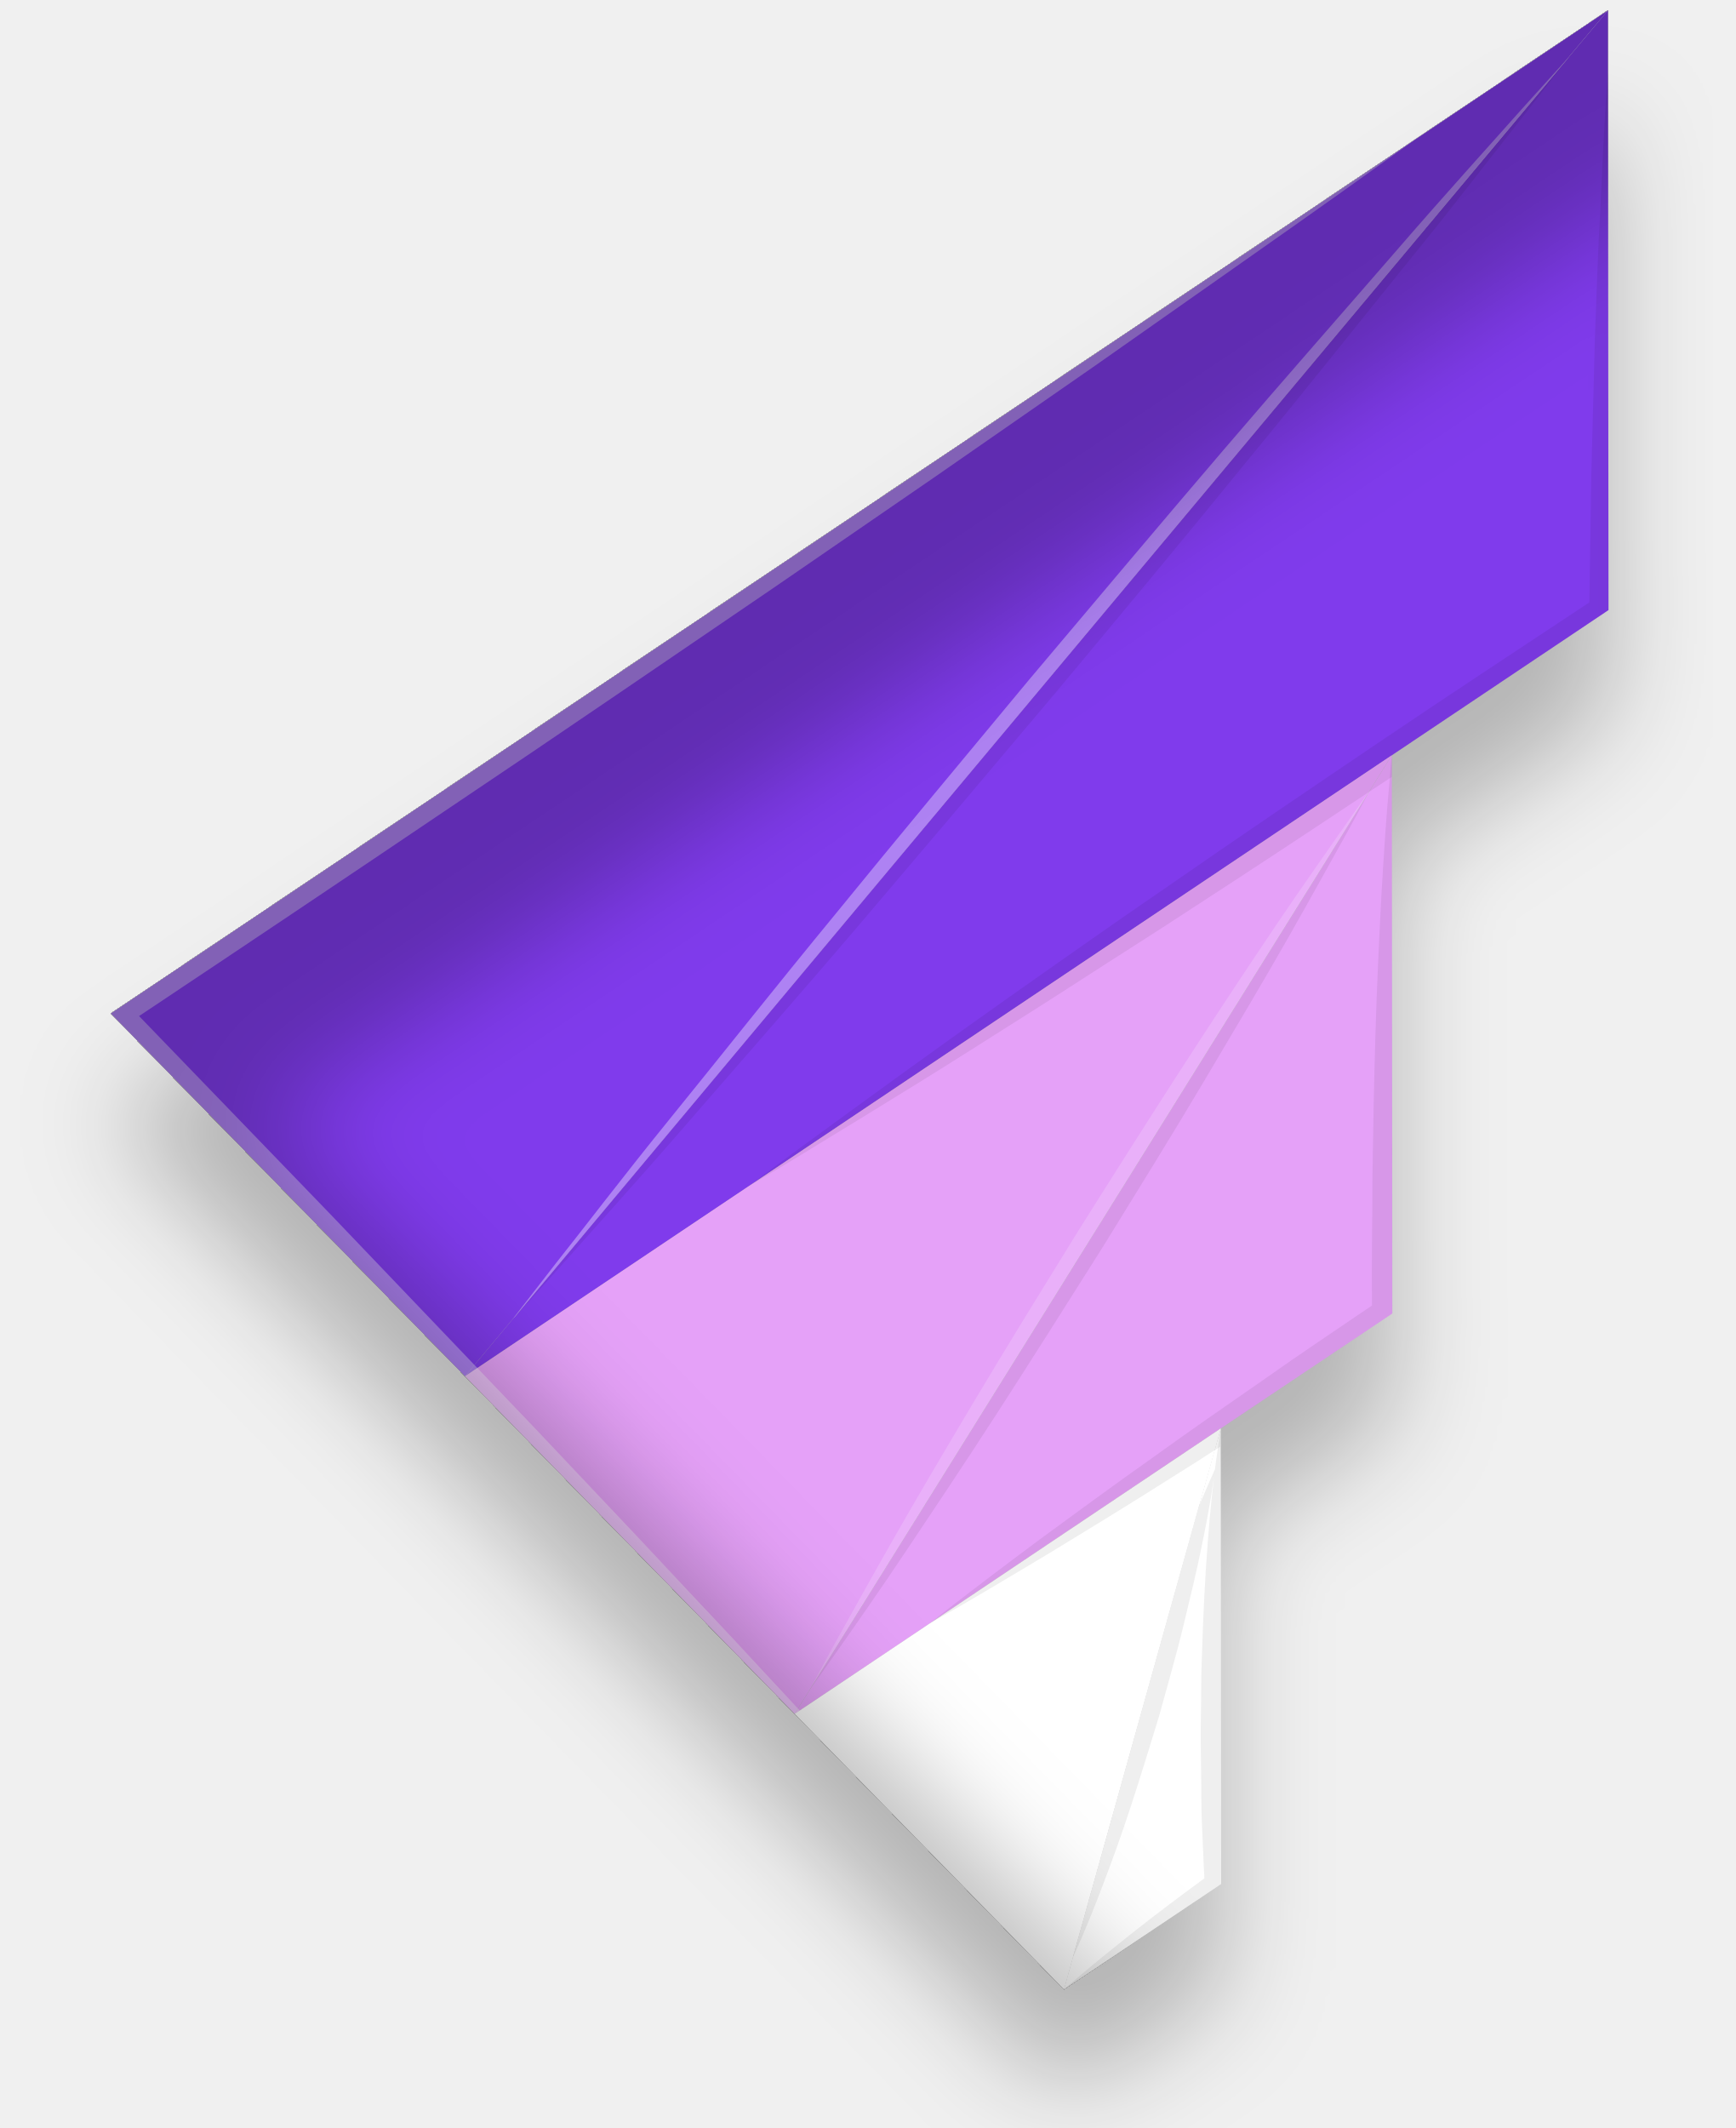
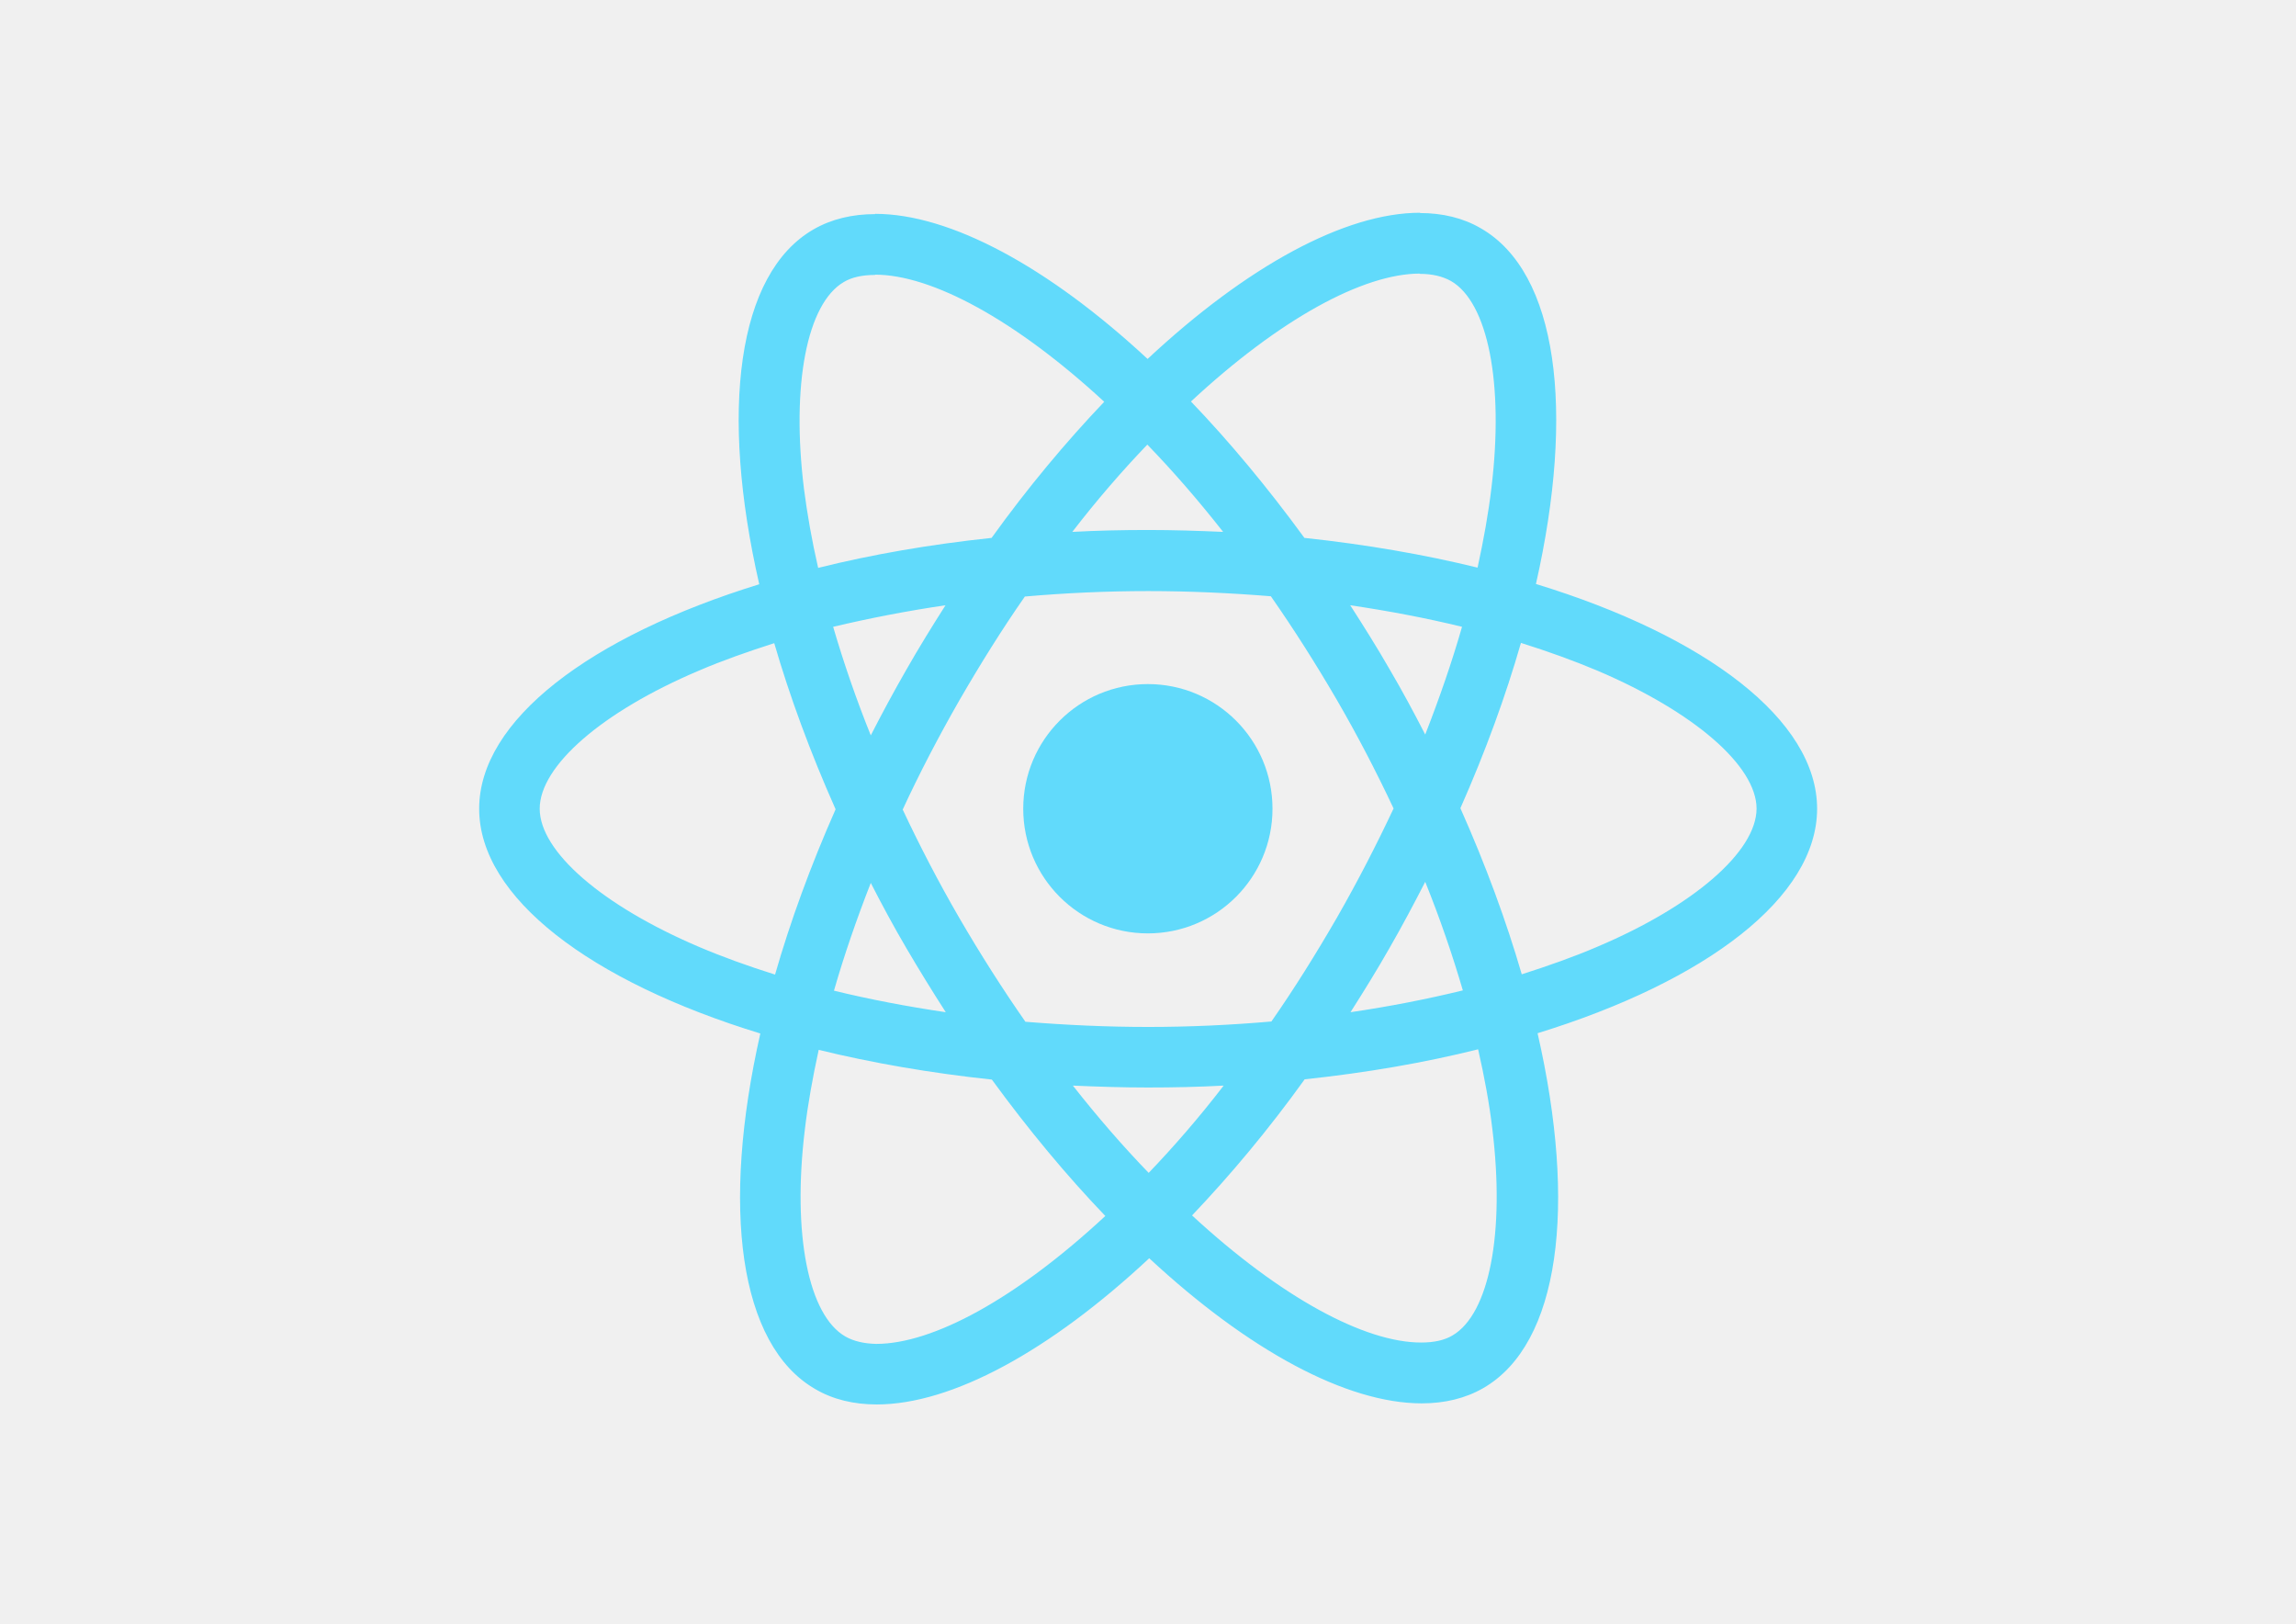
- <svg xmlns="http://www.w3.org/2000/svg" width="62" height="76" viewBox="0 0 62 76" fill="none">
-   <g filter="url(#filter0_di)">
-     <path d="M43.612 51.013L43.393 51.79L43.388 51.794L42.84 53.763C42.84 53.767 42.839 53.772 42.837 53.776C42.835 53.78 42.831 53.784 42.827 53.787L38.327 69.895L38.331 69.9C38.331 69.905 38.329 69.909 38.325 69.912L38.008 71.05L43.624 67.287L43.608 51.654H43.614L43.612 51.013Z" fill="#fff" />
-     <path d="M49.721 26.974L48.905 28.283C48.903 28.292 48.898 28.3 48.892 28.308L28.963 60.29C28.957 60.297 28.952 60.306 28.95 60.315L28.505 61.026L28.394 61.21L49.738 46.91L49.721 27.746V26.974Z" fill="#E5A1F8" />
-     <path d="M57.442 0.37L56.058 2.018V2.027C56.058 2.027 56.053 2.022 56.052 2.031C56.047 2.035 56.042 2.041 56.039 2.047L56.028 2.055C56.016 2.065 56.006 2.077 55.997 2.09L56.002 2.095C55.988 2.115 55.971 2.134 55.953 2.151L18.381 47.044L18.363 47.055L18.315 47.111L16.948 48.75L16.616 49.151L57.461 21.789L57.442 2.585C57.44 2.578 57.44 2.571 57.442 2.563L57.442 0.37Z" fill="#803BEC" />
-     <path d="M57.442 0.37L3.962 36.196L16.617 49.151L16.949 48.75L18.316 47.111L18.364 47.055L18.382 47.044L55.949 2.154C55.967 2.136 55.984 2.118 55.998 2.098L55.993 2.093C56.002 2.08 56.012 2.068 56.024 2.057L56.036 2.05C56.038 2.044 56.043 2.038 56.048 2.033C56.048 2.025 56.054 2.03 56.054 2.03V2.021L57.442 0.37Z" fill="#803BEC" />
-     <path d="M49.721 26.974L16.616 49.152L28.39 61.209L28.501 61.025L28.946 60.315C28.948 60.306 28.953 60.298 28.959 60.291L48.887 28.308C48.894 28.301 48.898 28.293 48.901 28.284L49.721 26.974Z" fill="#E5A1F8" />
-     <path d="M43.612 51.013L28.394 61.208L38.012 71.05L38.329 69.912C38.333 69.909 38.336 69.905 38.336 69.9L38.332 69.895L42.854 53.733L43.398 51.79L43.612 51.013Z" fill="#fff" />
-     <g style="mix-blend-mode:multiply" opacity="0.25">
-       <g style="mix-blend-mode:multiply" opacity="0.25">
-         <path d="M57.442 2.585C57.316 4.178 57.249 5.764 57.176 7.353C57.081 8.957 57.032 10.562 56.973 12.165L56.847 16.979L56.778 21.514L53.171 23.9C51.883 24.755 50.6 25.606 49.322 26.47C46.776 28.192 44.224 29.916 41.7 31.67C40.432 32.535 39.172 33.418 37.917 34.298C36.663 35.177 35.406 36.065 34.161 36.954C32.916 37.842 31.674 38.744 30.437 39.643C29.201 40.542 27.959 41.443 26.74 42.368C28.088 41.575 29.407 40.761 30.736 39.949C32.065 39.136 33.378 38.326 34.689 37.495C36 36.663 37.304 35.847 38.606 35.003C39.908 34.159 41.217 33.339 42.503 32.493C44.649 31.102 46.786 29.693 48.903 28.283C49.152 28.116 49.401 27.957 49.649 27.793L49.723 27.744V26.974L57.463 21.789L57.442 2.585Z" fill="black" />
-       </g>
-     </g>
-     <g style="mix-blend-mode:multiply" opacity="0.25">
-       <g style="mix-blend-mode:multiply" opacity="0.25">
-         <path d="M49.721 26.974C49.691 27.249 49.667 27.522 49.648 27.793C49.517 29.188 49.433 30.574 49.35 31.961C49.263 33.621 49.184 35.283 49.136 36.943C49.087 38.604 49.053 40.265 49.03 41.923C49.03 43.488 48.994 45.059 49.012 46.626C47.738 47.495 46.442 48.354 45.189 49.242C43.827 50.185 42.471 51.124 41.133 52.091C39.786 53.04 38.463 54.014 37.133 54.988C35.819 55.97 34.499 56.955 33.221 57.975C34.687 57.151 36.123 56.285 37.561 55.425C38.991 54.553 40.416 53.684 41.818 52.791C42.343 52.463 42.872 52.132 43.388 51.794L43.394 51.79C43.436 51.772 43.474 51.749 43.507 51.721C43.545 51.703 43.579 51.68 43.608 51.652H43.614V51.015L49.741 46.91L49.723 27.746L49.721 26.974Z" fill="black" />
-       </g>
-     </g>
-     <g style="mix-blend-mode:multiply" opacity="0.25">
-       <g style="mix-blend-mode:multiply" opacity="0.25">
-         <path d="M43.612 51.013C43.572 51.251 43.536 51.484 43.506 51.722C43.34 52.843 43.231 53.96 43.145 55.087C43.039 56.441 42.979 57.798 42.937 59.154C42.903 59.831 42.916 60.507 42.902 61.185C42.888 61.864 42.895 62.544 42.907 63.22C42.92 63.896 42.907 64.579 42.943 65.257C42.975 65.866 42.99 66.478 43.026 67.083C42.197 67.691 41.379 68.303 40.583 68.93C39.71 69.623 38.842 70.317 38.006 71.053L43.622 67.29L43.606 51.656H43.612V51.013Z" fill="black" />
-       </g>
-     </g>
-     <g style="mix-blend-mode:screen" opacity="0.6">
-       <g style="mix-blend-mode:screen" opacity="0.6">
-         <path d="M50.523 5.004L3.962 36.196L33.49 66.423C31.874 64.634 30.22 62.864 28.571 61.09L28.506 61.021L26.351 58.7L22.753 54.863L19.136 51.036L17.055 48.858L16.95 48.75L11.85 43.414L4.968 36.288C8.672 33.821 12.367 31.343 16.054 28.854C19.932 26.256 23.779 23.617 27.634 20.995L33.394 17.035L39.132 13.052L44.842 9.04C46.746 7.705 48.636 6.361 50.523 5.004Z" fill="white" />
-       </g>
-     </g>
-     <g style="mix-blend-mode:multiply" opacity="0.25">
-       <g style="mix-blend-mode:multiply" opacity="0.25">
-         <path d="M43.406 52.466C43.371 52.545 43.158 53.015 42.841 53.763C42.841 53.767 42.84 53.772 42.838 53.776C42.835 53.78 42.832 53.784 42.828 53.787L38.328 69.895V69.912C38.332 69.909 38.334 69.905 38.334 69.9C38.392 69.776 38.859 68.755 39.426 67.247C39.736 66.44 40.075 65.497 40.407 64.482C40.738 63.466 41.075 62.377 41.406 61.292C41.707 60.193 42.023 59.105 42.273 58.074C42.523 57.041 42.756 56.078 42.925 55.24C43.252 53.674 43.397 52.581 43.406 52.466Z" fill="black" />
-       </g>
-     </g>
-     <g style="mix-blend-mode:multiply" opacity="0.25">
-       <g style="mix-blend-mode:multiply" opacity="0.25">
-         <path d="M48.892 28.308L28.963 60.29C28.957 60.297 28.952 60.306 28.95 60.315C28.95 60.315 29.302 59.829 29.899 58.978C30.496 58.128 31.358 56.904 32.346 55.425C33.334 53.946 34.489 52.223 35.692 50.359C36.895 48.495 38.153 46.502 39.415 44.505C40.652 42.502 41.894 40.495 43.02 38.6C44.145 36.706 45.194 34.941 46.065 33.408C46.935 31.876 47.64 30.593 48.138 29.701C48.575 28.917 48.83 28.418 48.892 28.308Z" fill="black" />
-       </g>
-     </g>
-     <g style="mix-blend-mode:multiply" opacity="0.25">
-       <g style="mix-blend-mode:multiply" opacity="0.25">
-         <path d="M54.524 4.011C55.258 3.061 55.756 2.416 55.95 2.154L18.381 47.044C18.563 46.837 19.148 46.203 20.031 45.222C21.094 44.012 22.662 42.3 24.472 40.209C26.281 38.119 28.417 35.699 30.658 33.069C32.899 30.438 35.272 27.636 37.641 24.82C39.989 22.005 42.343 19.18 44.511 16.512C46.698 13.857 48.687 11.342 50.417 9.21C52.147 7.079 53.528 5.262 54.524 4.011Z" fill="black" />
-       </g>
-     </g>
-     <g style="mix-blend-mode:multiply" opacity="0.25">
-       <g style="mix-blend-mode:multiply" opacity="0.25">
-         <path d="M56.025 2.057C56.013 2.068 56.002 2.081 55.994 2.094L55.999 2.099C56.009 2.085 56.018 2.072 56.025 2.057Z" fill="black" />
-       </g>
-     </g>
-     <g style="mix-blend-mode:screen" opacity="0.6">
-       <g style="mix-blend-mode:screen" opacity="0.6">
-         <path d="M38.332 69.9L38.328 69.895V69.913C38.331 69.909 38.332 69.905 38.332 69.9Z" fill="white" />
-       </g>
-     </g>
-     <g style="mix-blend-mode:screen" opacity="0.4">
-       <g style="mix-blend-mode:screen" opacity="0.4">
-         <path d="M42.849 53.733C42.696 54.124 42.506 54.594 42.309 55.122C42.004 55.926 41.665 56.868 41.334 57.884C41.002 58.9 40.665 59.989 40.339 61.078C40.027 62.177 39.718 63.26 39.466 64.292C39.215 65.324 38.988 66.293 38.814 67.125C38.482 68.683 38.342 69.767 38.326 69.895L42.849 53.733Z" fill="white" />
-       </g>
-     </g>
-     <g style="mix-blend-mode:screen" opacity="0.4">
-       <g style="mix-blend-mode:screen" opacity="0.4">
-         <path d="M48.902 28.283C48.902 28.283 48.544 28.764 47.953 29.619C47.361 30.475 46.493 31.694 45.501 33.168C44.508 34.642 43.362 36.374 42.158 38.238C40.955 40.103 39.694 42.091 38.437 44.093C37.199 46.096 35.962 48.1 34.833 49.992C33.704 51.884 32.657 53.659 31.786 55.192C30.915 56.724 30.211 58.007 29.713 58.893C29.28 59.681 29.024 60.179 28.967 60.29L48.895 28.308C48.9 28.3 48.902 28.291 48.902 28.283Z" fill="white" />
-       </g>
-     </g>
-     <g style="mix-blend-mode:screen" opacity="0.6">
-       <g style="mix-blend-mode:screen" opacity="0.6">
-         <path d="M56.025 2.057C56.013 2.068 56.002 2.08 55.994 2.093C55.807 2.299 55.234 2.93 54.35 3.911C53.282 5.116 51.718 6.833 49.909 8.923C48.1 11.013 45.964 13.433 43.718 16.058C41.472 18.683 39.108 21.495 36.736 24.307C34.392 27.129 32.038 29.951 29.869 32.615C27.682 35.271 25.695 37.784 23.963 39.916C22.232 42.048 20.853 43.868 19.857 45.118C19.004 46.226 18.459 46.919 18.34 47.076C18.351 47.07 18.359 47.061 18.363 47.052L18.381 47.041L55.949 2.154C55.967 2.136 55.983 2.118 55.998 2.098C56.008 2.085 56.017 2.071 56.025 2.057Z" fill="white" />
-       </g>
-     </g>
+ <svg xmlns="http://www.w3.org/2000/svg" viewBox="0 0 841.9 595.3">
+   <g fill="#61DAFB">
+     <path d="M666.3 296.5c0-32.5-40.7-63.3-103.1-82.4 14.4-63.6 8-114.2-20.2-130.4-6.5-3.8-14.1-5.6-22.4-5.6v22.3c4.6 0 8.3.9 11.4 2.6 13.6 7.8 19.5 37.5 14.9 75.7-1.1 9.4-2.9 19.3-5.1 29.4-19.6-4.8-41-8.5-63.5-10.9-13.5-18.5-27.5-35.3-41.6-50 32.6-30.3 63.2-46.9 84-46.9V78c-27.5 0-63.5 19.6-99.9 53.6-36.4-33.8-72.4-53.2-99.9-53.2v22.3c20.7 0 51.4 16.5 84 46.6-14 14.7-28 31.4-41.3 49.9-22.6 2.4-44 6.1-63.6 11-2.3-10-4-19.7-5.2-29-4.7-38.2 1.1-67.9 14.6-75.8 3-1.8 6.9-2.6 11.5-2.6V78.5c-8.4 0-16 1.8-22.6 5.6-28.1 16.2-34.4 66.7-19.9 130.1-62.2 19.2-102.7 49.9-102.7 82.3 0 32.5 40.7 63.3 103.1 82.4-14.4 63.6-8 114.2 20.2 130.4 6.5 3.8 14.1 5.6 22.5 5.6 27.5 0 63.5-19.6 99.9-53.6 36.4 33.8 72.4 53.2 99.9 53.2 8.4 0 16-1.8 22.6-5.6 28.1-16.2 34.4-66.7 19.9-130.1 62-19.1 102.5-49.9 102.5-82.3zm-130.2-66.7c-3.7 12.9-8.3 26.2-13.5 39.5-4.1-8-8.4-16-13.1-24-4.6-8-9.5-15.8-14.4-23.4 14.2 2.1 27.9 4.7 41 7.9zm-45.8 106.5c-7.8 13.5-15.8 26.3-24.1 38.2-14.9 1.3-30 2-45.2 2-15.1 0-30.2-.7-45-1.9-8.3-11.9-16.4-24.6-24.2-38-7.6-13.1-14.5-26.4-20.8-39.8 6.2-13.4 13.2-26.8 20.7-39.9 7.8-13.5 15.8-26.3 24.1-38.2 14.9-1.3 30-2 45.2-2 15.1 0 30.2.7 45 1.9 8.3 11.9 16.4 24.6 24.2 38 7.6 13.1 14.5 26.4 20.8 39.8-6.3 13.4-13.2 26.8-20.7 39.9zm32.3-13c5.4 13.4 10 26.8 13.8 39.8-13.1 3.2-26.9 5.9-41.2 8 4.9-7.7 9.8-15.6 14.4-23.7 4.6-8 8.9-16.1 13-24.1zM421.2 430c-9.3-9.6-18.6-20.3-27.8-32 9 .4 18.2.7 27.5.7 9.4 0 18.7-.2 27.8-.7-9 11.7-18.3 22.4-27.5 32zm-74.4-58.9c-14.2-2.1-27.9-4.7-41-7.9 3.7-12.9 8.3-26.2 13.5-39.5 4.1 8 8.4 16 13.1 24 4.7 8 9.5 15.8 14.4 23.4zM420.7 163c9.3 9.6 18.6 20.3 27.8 32-9-.4-18.2-.7-27.5-.7-9.4 0-18.7.2-27.8.7 9-11.7 18.3-22.4 27.5-32zm-74 58.9c-4.9 7.7-9.8 15.6-14.4 23.7-4.6 8-8.9 16-13 24-5.4-13.4-10-26.8-13.8-39.8 13.1-3.1 26.9-5.8 41.2-7.9zm-90.5 125.2c-35.4-15.1-58.3-34.9-58.3-50.6 0-15.7 22.9-35.6 58.3-50.6 8.6-3.7 18-7 27.7-10.1 5.7 19.6 13.2 40 22.5 60.9-9.2 20.8-16.6 41.1-22.2 60.6-9.9-3.1-19.3-6.5-28-10.2zM310 490c-13.6-7.8-19.5-37.5-14.9-75.7 1.1-9.4 2.9-19.3 5.1-29.4 19.6 4.8 41 8.5 63.5 10.9 13.5 18.5 27.5 35.3 41.6 50-32.6 30.3-63.2 46.9-84 46.9-4.5-.1-8.3-1-11.3-2.7zm237.2-76.2c4.7 38.2-1.1 67.9-14.6 75.8-3 1.8-6.9 2.6-11.5 2.6-20.7 0-51.4-16.5-84-46.6 14-14.7 28-31.4 41.3-49.9 22.6-2.4 44-6.1 63.6-11 2.3 10.1 4.1 19.8 5.2 29.1zm38.5-66.7c-8.6 3.7-18 7-27.7 10.1-5.7-19.6-13.2-40-22.5-60.9 9.2-20.8 16.6-41.1 22.2-60.6 9.9 3.1 19.3 6.5 28.1 10.2 35.4 15.1 58.3 34.9 58.3 50.6-.1 15.7-23 35.6-58.4 50.6zM320.8 78.4z" />
+     <circle cx="420.9" cy="296.5" r="45.7" />
+     <path d="M520.5 78.1z" />
  </g>
-   <defs>
-     <filter id="filter0_di" x="0.242" y="0.37" width="60.941" height="78.123" filterUnits="userSpaceOnUse" color-interpolation-filters="sRGB">
-       <feFlood flood-opacity="0" result="BackgroundImageFix" />
-       <feColorMatrix in="SourceAlpha" type="matrix" values="0 0 0 0 0 0 0 0 0 0 0 0 0 0 0 0 0 0 127 0" />
-       <feOffset dy="3.72" />
-       <feGaussianBlur stdDeviation="1.86" />
-       <feColorMatrix type="matrix" values="0 0 0 0 0 0 0 0 0 0 0 0 0 0 0 0 0 0 0.25 0" />
-       <feBlend mode="normal" in2="BackgroundImageFix" result="effect1_dropShadow" />
-       <feBlend mode="normal" in="SourceGraphic" in2="effect1_dropShadow" result="shape" />
-       <feColorMatrix in="SourceAlpha" type="matrix" values="0 0 0 0 0 0 0 0 0 0 0 0 0 0 0 0 0 0 127 0" result="hardAlpha" />
-       <feOffset dx="5.58" dy="3.72" />
-       <feGaussianBlur stdDeviation="1.86" />
-       <feComposite in2="hardAlpha" operator="arithmetic" k2="-1" k3="1" />
-       <feColorMatrix type="matrix" values="0 0 0 0 0 0 0 0 0 0 0 0 0 0 0 0 0 0 0.25 0" />
-       <feBlend mode="normal" in2="shape" result="effect2_innerShadow" />
-     </filter>
-   </defs>
</svg>
